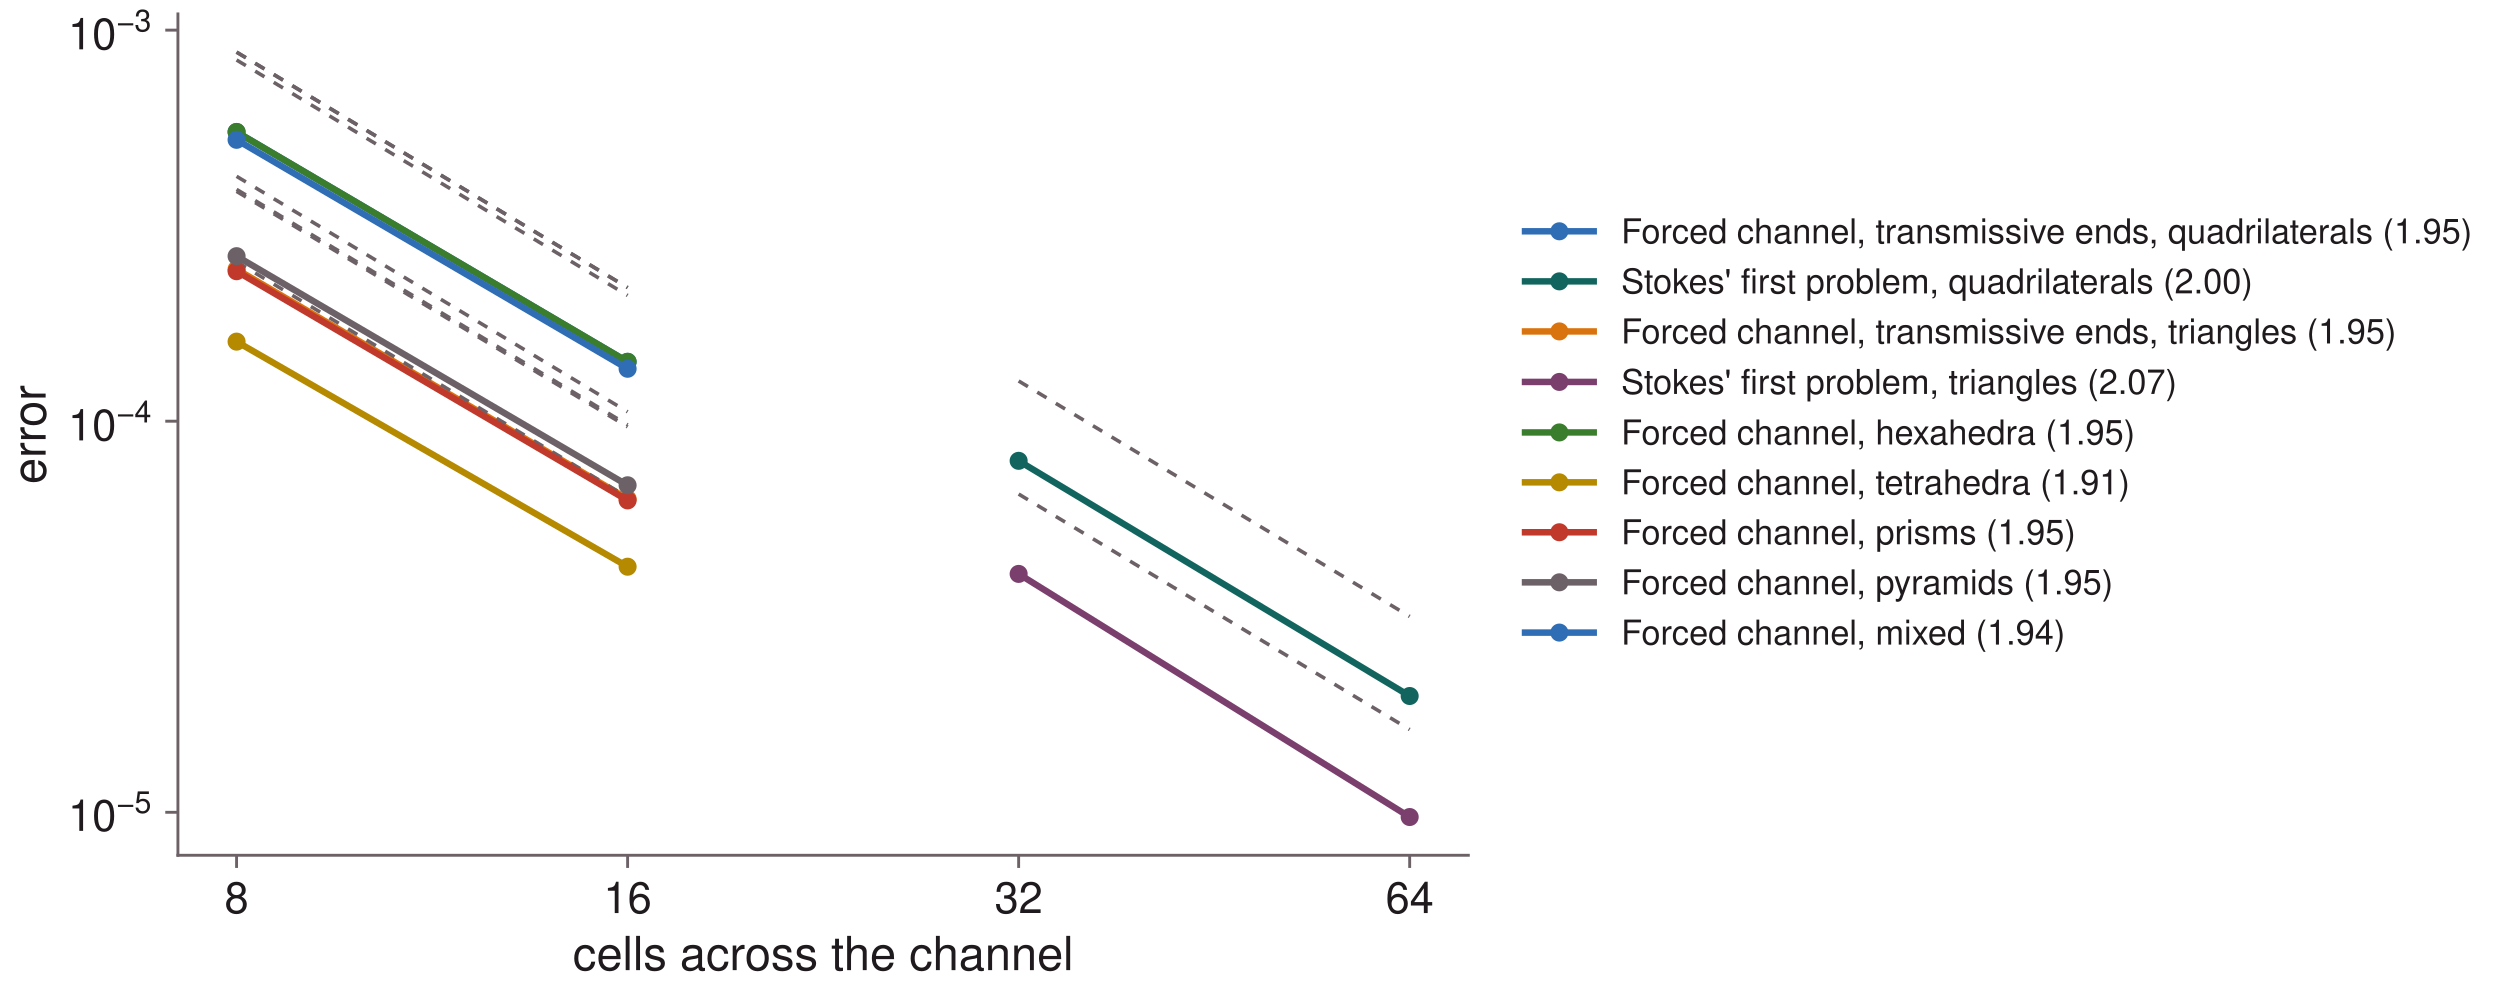
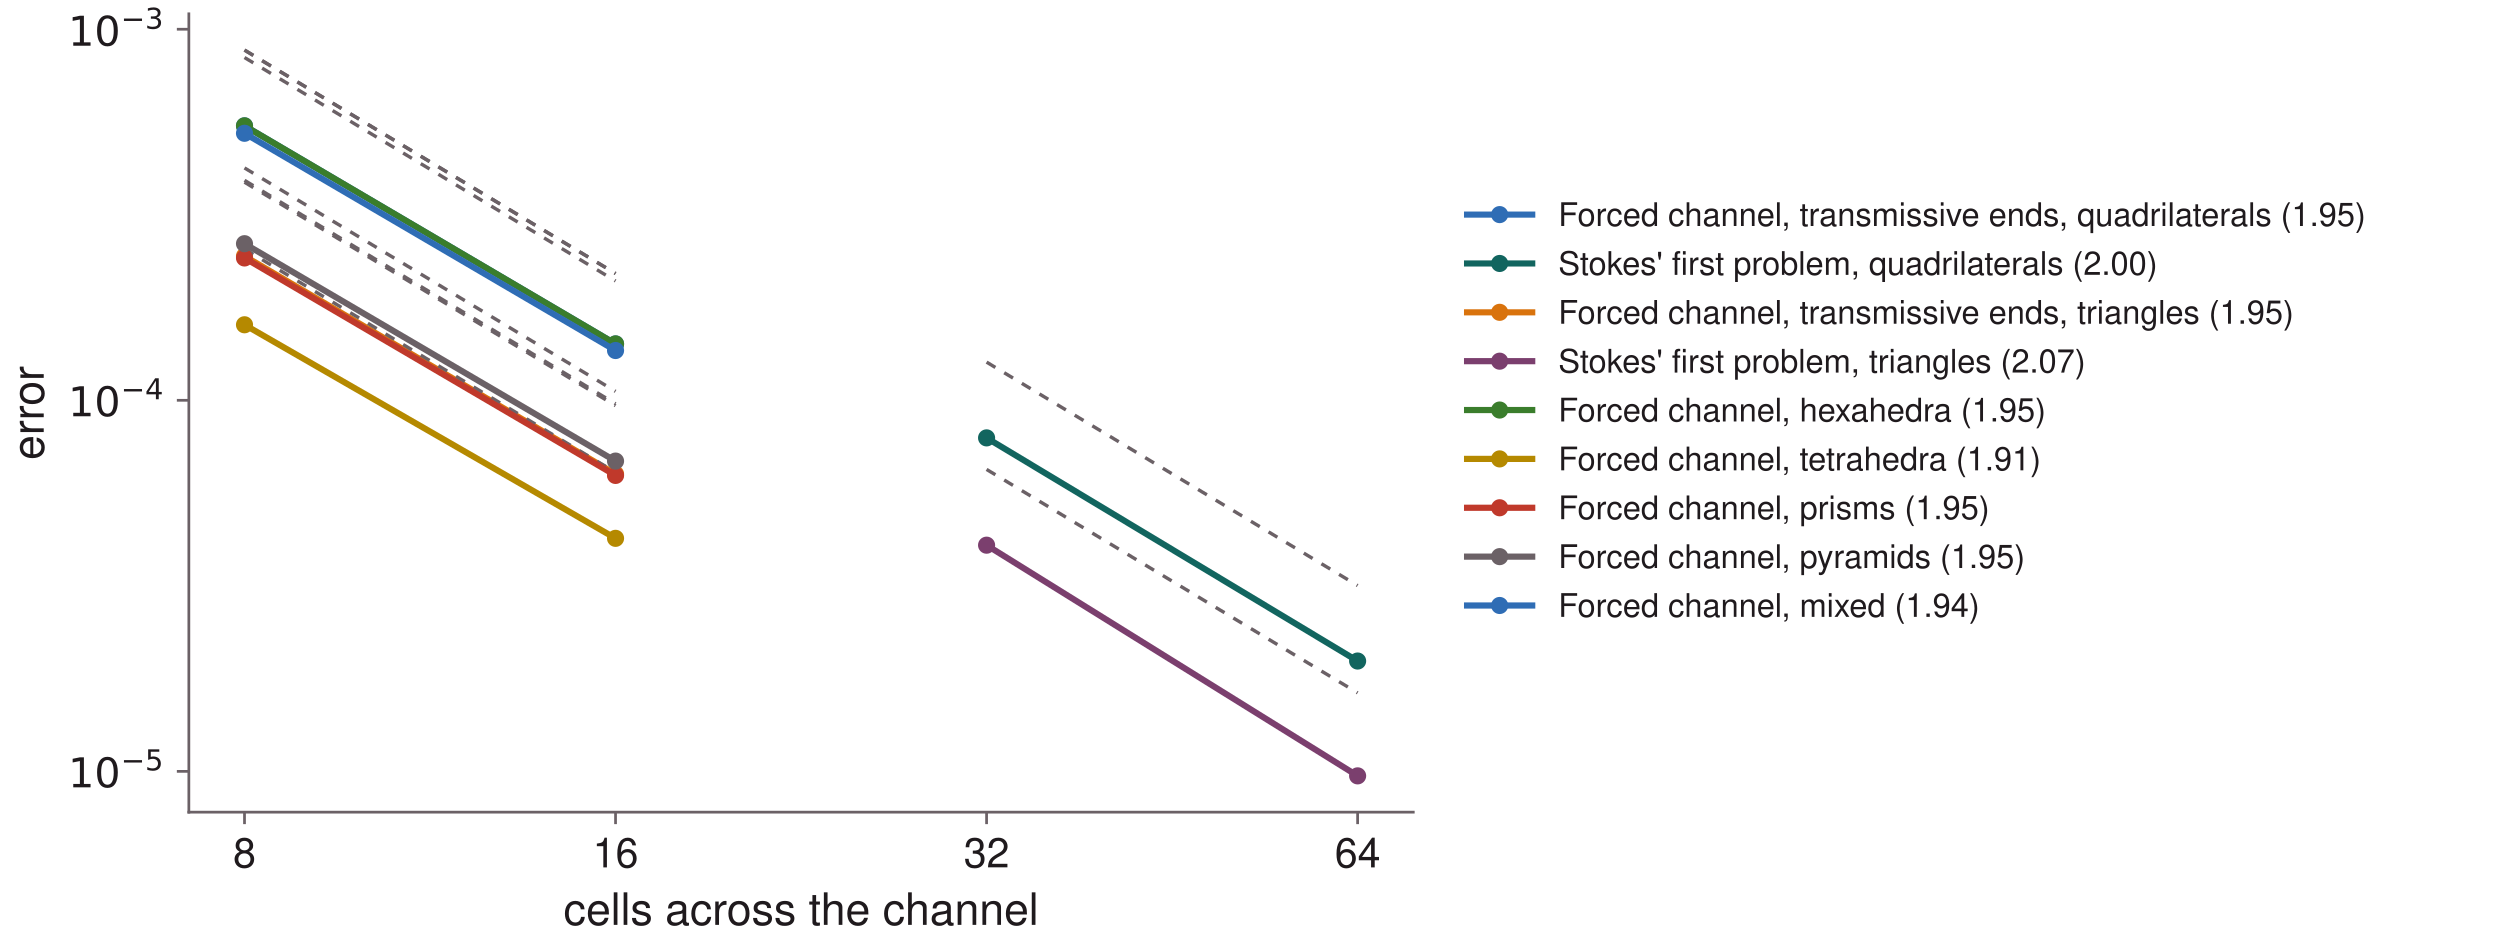
- <svg xmlns="http://www.w3.org/2000/svg" xmlns:xlink="http://www.w3.org/1999/xlink" width="691.872pt" height="273.573pt" viewBox="0 0 691.872 273.573" version="1.1">
+ <svg xmlns="http://www.w3.org/2000/svg" xmlns:xlink="http://www.w3.org/1999/xlink" width="729.158pt" height="275.756pt" viewBox="0 0 729.158 275.756" version="1.1">
  <defs>
    <style type="text/css">*{stroke-linejoin: round; stroke-linecap: butt}</style>
  </defs>
  <g id="figure_1">
    <g id="patch_1">
-       <path d="M 0 273.573  L 691.872 273.573  L 691.872 0  L 0 0  L 0 273.573  z " style="fill: none" />
+       <path d="M 0 275.756  L 729.158 275.756  L 729.158 0  L 0 0  L 0 275.756  z " style="fill: none" />
    </g>
    <g id="axes_1">
      <g id="patch_2">
-         <path d="M 49.239 236.695  L 406.359 236.695  L 406.359 3.847  L 49.239 3.847  L 49.239 236.695  z " style="fill: none" />
+         <path d="M 55.08 236.875  L 412.2 236.875  L 412.2 4.027  L 55.08 4.027  L 55.08 236.875  z " style="fill: none" />
      </g>
      <g id="matplotlib.axis_1">
        <g id="xtick_1">
          <g id="line2d_1">
            <defs>
              <path id="m103bd00e00" d="M 0 0  L 0 3.5  " style="stroke: #6b6166; stroke-width: 0.8" />
            </defs>
            <g>
-               <use xlink:href="#m103bd00e00" x="65.472" y="236.695" style="fill: #6b6166; stroke: #6b6166; stroke-width: 0.8" />
+               <use xlink:href="#m103bd00e00" x="71.313" y="236.875" style="fill: #6b6166; stroke: #6b6166; stroke-width: 0.8" />
            </g>
          </g>
          <g id="text_1">
-             <text style="font-size: 12px; font-family: 'Helvetica', 'Arial', 'DejaVu Sans'; text-anchor: middle; fill: #1f1a1d" x="65.472" y="252.695" transform="rotate(-0 65.47171 252.6953)">8</text>
+             <text style="font-size: 12px; font-family: 'Helvetica', 'Arial', 'DejaVu Sans'; text-anchor: middle; fill: #1f1a1d" x="71.313" y="252.992" transform="rotate(-0 71.31273 252.9925)">8</text>
          </g>
        </g>
        <g id="xtick_2">
          <g id="line2d_2">
            <g>
-               <use xlink:href="#m103bd00e00" x="173.69" y="236.695" style="fill: #6b6166; stroke: #6b6166; stroke-width: 0.8" />
+               <use xlink:href="#m103bd00e00" x="179.531" y="236.875" style="fill: #6b6166; stroke: #6b6166; stroke-width: 0.8" />
            </g>
          </g>
          <g id="text_2">
-             <text style="font-size: 12px; font-family: 'Helvetica', 'Arial', 'DejaVu Sans'; text-anchor: middle; fill: #1f1a1d" x="173.69" y="252.695" transform="rotate(-0 173.6899 252.6953)">16</text>
+             <text style="font-size: 12px; font-family: 'Helvetica', 'Arial', 'DejaVu Sans'; text-anchor: middle; fill: #1f1a1d" x="179.531" y="252.992" transform="rotate(-0 179.5309 252.9925)">16</text>
          </g>
        </g>
        <g id="xtick_3">
          <g id="line2d_3">
            <g>
-               <use xlink:href="#m103bd00e00" x="281.908" y="236.695" style="fill: #6b6166; stroke: #6b6166; stroke-width: 0.8" />
+               <use xlink:href="#m103bd00e00" x="287.749" y="236.875" style="fill: #6b6166; stroke: #6b6166; stroke-width: 0.8" />
            </g>
          </g>
          <g id="text_3">
-             <text style="font-size: 12px; font-family: 'Helvetica', 'Arial', 'DejaVu Sans'; text-anchor: middle; fill: #1f1a1d" x="281.908" y="252.695" transform="rotate(-0 281.9081 252.6953)">32</text>
+             <text style="font-size: 12px; font-family: 'Helvetica', 'Arial', 'DejaVu Sans'; text-anchor: middle; fill: #1f1a1d" x="287.749" y="252.992" transform="rotate(-0 287.7491 252.9925)">32</text>
          </g>
        </g>
        <g id="xtick_4">
          <g id="line2d_4">
            <g>
-               <use xlink:href="#m103bd00e00" x="390.126" y="236.695" style="fill: #6b6166; stroke: #6b6166; stroke-width: 0.8" />
+               <use xlink:href="#m103bd00e00" x="395.967" y="236.875" style="fill: #6b6166; stroke: #6b6166; stroke-width: 0.8" />
            </g>
          </g>
          <g id="text_4">
-             <text style="font-size: 12px; font-family: 'Helvetica', 'Arial', 'DejaVu Sans'; text-anchor: middle; fill: #1f1a1d" x="390.126" y="252.695" transform="rotate(-0 390.1263 252.6953)">64</text>
+             <text style="font-size: 12px; font-family: 'Helvetica', 'Arial', 'DejaVu Sans'; text-anchor: middle; fill: #1f1a1d" x="395.967" y="252.992" transform="rotate(-0 395.9673 252.9925)">64</text>
          </g>
        </g>
        <g id="text_5">
-           <text style="font-size: 13px; font-family: 'Helvetica', 'Arial', 'DejaVu Sans'; text-anchor: middle; fill: #1f1a1d" x="227.799" y="268.484" transform="rotate(-0 227.799 268.4843)">cells across the channel</text>
+           <text style="font-size: 13px; font-family: 'Helvetica', 'Arial', 'DejaVu Sans'; text-anchor: middle; fill: #1f1a1d" x="233.64" y="269.753" transform="rotate(-0 233.64 269.7533)">cells across the channel</text>
        </g>
      </g>
      <g id="matplotlib.axis_2">
        <g id="ytick_1">
          <g id="line2d_5">
            <defs>
              <path id="m89a3976786" d="M 0 0  L -3.5 0  " style="stroke: #6b6166; stroke-width: 0.8" />
            </defs>
            <g>
-               <use xlink:href="#m89a3976786" x="49.239" y="224.801" style="fill: #6b6166; stroke: #6b6166; stroke-width: 0.8" />
+               <use xlink:href="#m89a3976786" x="55.08" y="224.981" style="fill: #6b6166; stroke: #6b6166; stroke-width: 0.8" />
            </g>
          </g>
          <g id="text_6">
-             <g style="fill: #1f1a1d" transform="translate(18.83898 230.2005)">
+             <g style="fill: #1f1a1d" transform="translate(19.88 230.5605)">
              <text>
-                 <tspan x="0" y="-0.269" style="font-size: 12px; font-family: 'Helvetica'; fill: #1f1a1d">1</tspan>
-                 <tspan x="6.674" y="-0.269" style="font-size: 12px; font-family: 'Helvetica'; fill: #1f1a1d">0</tspan>
-                 <tspan x="13.463" y="-5.225" style="font-size: 8.4px; font-family: 'Helvetica'; fill: #1f1a1d">−</tspan>
-                 <tspan x="18.368" y="-5.225" style="font-size: 8.4px; font-family: 'Helvetica'; fill: #1f1a1d">5</tspan>
+                 <tspan x="0" y="-0.919" style="font-size: 12px; font-family: 'DejaVu Sans'; fill: #1f1a1d">1</tspan>
+                 <tspan x="7.635" y="-0.919" style="font-size: 12px; font-family: 'DejaVu Sans'; fill: #1f1a1d">0</tspan>
+                 <tspan x="15.384" y="-5.875" style="font-size: 8.4px; font-family: 'DejaVu Sans'; fill: #1f1a1d">−</tspan>
+                 <tspan x="22.423" y="-5.875" style="font-size: 8.4px; font-family: 'DejaVu Sans'; fill: #1f1a1d">5</tspan>
              </text>
            </g>
          </g>
        </g>
        <g id="ytick_2">
          <g id="line2d_6">
            <g>
-               <use xlink:href="#m89a3976786" x="49.239" y="116.57" style="fill: #6b6166; stroke: #6b6166; stroke-width: 0.8" />
+               <use xlink:href="#m89a3976786" x="55.08" y="116.75" style="fill: #6b6166; stroke: #6b6166; stroke-width: 0.8" />
            </g>
          </g>
          <g id="text_7">
-             <g style="fill: #1f1a1d" transform="translate(18.83898 122.0303)">
+             <g style="fill: #1f1a1d" transform="translate(19.88 122.3303)">
              <text>
-                 <tspan x="0" y="-0.149" style="font-size: 12px; font-family: 'Helvetica'; fill: #1f1a1d">1</tspan>
-                 <tspan x="6.674" y="-0.149" style="font-size: 12px; font-family: 'Helvetica'; fill: #1f1a1d">0</tspan>
-                 <tspan x="13.463" y="-5.105" style="font-size: 8.4px; font-family: 'Helvetica'; fill: #1f1a1d">−</tspan>
-                 <tspan x="18.368" y="-5.105" style="font-size: 8.4px; font-family: 'Helvetica'; fill: #1f1a1d">4</tspan>
+                 <tspan x="0" y="-0.919" style="font-size: 12px; font-family: 'DejaVu Sans'; fill: #1f1a1d">1</tspan>
+                 <tspan x="7.635" y="-0.919" style="font-size: 12px; font-family: 'DejaVu Sans'; fill: #1f1a1d">0</tspan>
+                 <tspan x="15.384" y="-5.875" style="font-size: 8.4px; font-family: 'DejaVu Sans'; fill: #1f1a1d">−</tspan>
+                 <tspan x="22.423" y="-5.875" style="font-size: 8.4px; font-family: 'DejaVu Sans'; fill: #1f1a1d">4</tspan>
              </text>
            </g>
          </g>
        </g>
        <g id="ytick_3">
          <g id="line2d_7">
            <g>
-               <use xlink:href="#m89a3976786" x="49.239" y="8.34" style="fill: #6b6166; stroke: #6b6166; stroke-width: 0.8" />
+               <use xlink:href="#m89a3976786" x="55.08" y="8.52" style="fill: #6b6166; stroke: #6b6166; stroke-width: 0.8" />
            </g>
          </g>
          <g id="text_8">
-             <g style="fill: #1f1a1d" transform="translate(18.83898 13.8)">
+             <g style="fill: #1f1a1d" transform="translate(19.88 14.16)">
              <text>
-                 <tspan x="0" y="-0.16" style="font-size: 12px; font-family: 'Helvetica'; fill: #1f1a1d">1</tspan>
-                 <tspan x="6.674" y="-0.16" style="font-size: 12px; font-family: 'Helvetica'; fill: #1f1a1d">0</tspan>
-                 <tspan x="13.463" y="-5.116" style="font-size: 8.4px; font-family: 'Helvetica'; fill: #1f1a1d">−</tspan>
-                 <tspan x="18.368" y="-5.116" style="font-size: 8.4px; font-family: 'Helvetica'; fill: #1f1a1d">3</tspan>
+                 <tspan x="0" y="-0.81" style="font-size: 12px; font-family: 'DejaVu Sans'; fill: #1f1a1d">1</tspan>
+                 <tspan x="7.635" y="-0.81" style="font-size: 12px; font-family: 'DejaVu Sans'; fill: #1f1a1d">0</tspan>
+                 <tspan x="15.384" y="-5.766" style="font-size: 8.4px; font-family: 'DejaVu Sans'; fill: #1f1a1d">−</tspan>
+                 <tspan x="22.423" y="-5.766" style="font-size: 8.4px; font-family: 'DejaVu Sans'; fill: #1f1a1d">3</tspan>
              </text>
            </g>
          </g>
        </g>
        <g id="text_9">
-           <text style="font-size: 13px; font-family: 'Helvetica', 'Arial', 'DejaVu Sans'; text-anchor: middle; fill: #1f1a1d" x="12.63" y="120.271" transform="rotate(-90 12.63 120.2713)">error</text>
+           <text style="font-size: 13px; font-family: 'Helvetica', 'Arial', 'DejaVu Sans'; text-anchor: middle; fill: #1f1a1d" x="12.757" y="120.451" transform="rotate(-90 12.75695 120.4513)">error</text>
        </g>
      </g>
      <g id="line2d_8">
-         <path d="M 65.472 14.431  L 173.69 79.592  " clip-path="url(#pfa97132519)" style="fill: none; stroke-dasharray: 3,3; stroke-dashoffset: 0; stroke: #6b6166" />
+         <path d="M 71.313 14.611  L 179.531 79.772  " clip-path="url(#p9ccb82d31f)" style="fill: none; stroke-dasharray: 3,3; stroke-dashoffset: 0; stroke: #6b6166" />
      </g>
      <g id="line2d_9">
-         <path d="M 65.472 36.523  L 173.69 100.13  " clip-path="url(#pfa97132519)" style="fill: none; stroke: #2f6db5; stroke-width: 1.8; stroke-linecap: square" />
+         <path d="M 71.313 36.703  L 179.531 100.31  " clip-path="url(#p9ccb82d31f)" style="fill: none; stroke: #2f6db5; stroke-width: 1.8; stroke-linecap: square" />
        <defs>
          <path id="m3e75f828fb" d="M 0 2  C 0.53 2 1.039 1.789 1.414 1.414  C 1.789 1.039 2 0.53 2 0  C 2 -0.53 1.789 -1.039 1.414 -1.414  C 1.039 -1.789 0.53 -2 0 -2  C -0.53 -2 -1.039 -1.789 -1.414 -1.414  C -1.789 -1.039 -2 -0.53 -2 0  C -2 0.53 -1.789 1.039 -1.414 1.414  C -1.039 1.789 -0.53 2 0 2  z " style="stroke: #2f6db5" />
        </defs>
-         <g clip-path="url(#pfa97132519)">
-           <use xlink:href="#m3e75f828fb" x="65.472" y="36.523" style="fill: #2f6db5; stroke: #2f6db5" />
-           <use xlink:href="#m3e75f828fb" x="173.69" y="100.13" style="fill: #2f6db5; stroke: #2f6db5" />
+         <g clip-path="url(#p9ccb82d31f)">
+           <use xlink:href="#m3e75f828fb" x="71.313" y="36.703" style="fill: #2f6db5; stroke: #2f6db5" />
+           <use xlink:href="#m3e75f828fb" x="179.531" y="100.31" style="fill: #2f6db5; stroke: #2f6db5" />
        </g>
      </g>
      <g id="line2d_10">
-         <path d="M 281.908 105.442  L 390.126 170.603  " clip-path="url(#pfa97132519)" style="fill: none; stroke-dasharray: 3,3; stroke-dashoffset: 0; stroke: #6b6166" />
+         <path d="M 287.749 105.622  L 395.967 170.783  " clip-path="url(#p9ccb82d31f)" style="fill: none; stroke-dasharray: 3,3; stroke-dashoffset: 0; stroke: #6b6166" />
      </g>
      <g id="line2d_11">
-         <path d="M 281.908 127.534  L 390.126 192.619  " clip-path="url(#pfa97132519)" style="fill: none; stroke: #12655f; stroke-width: 1.8; stroke-linecap: square" />
+         <path d="M 287.749 127.714  L 395.967 192.799  " clip-path="url(#p9ccb82d31f)" style="fill: none; stroke: #12655f; stroke-width: 1.8; stroke-linecap: square" />
        <defs>
          <path id="m86a96ea0e7" d="M 0 2  C 0.53 2 1.039 1.789 1.414 1.414  C 1.789 1.039 2 0.53 2 0  C 2 -0.53 1.789 -1.039 1.414 -1.414  C 1.039 -1.789 0.53 -2 0 -2  C -0.53 -2 -1.039 -1.789 -1.414 -1.414  C -1.789 -1.039 -2 -0.53 -2 0  C -2 0.53 -1.789 1.039 -1.414 1.414  C -1.039 1.789 -0.53 2 0 2  z " style="stroke: #12655f" />
        </defs>
-         <g clip-path="url(#pfa97132519)">
-           <use xlink:href="#m86a96ea0e7" x="281.908" y="127.534" style="fill: #12655f; stroke: #12655f" />
-           <use xlink:href="#m86a96ea0e7" x="390.126" y="192.619" style="fill: #12655f; stroke: #12655f" />
+         <g clip-path="url(#p9ccb82d31f)">
+           <use xlink:href="#m86a96ea0e7" x="287.749" y="127.714" style="fill: #12655f; stroke: #12655f" />
+           <use xlink:href="#m86a96ea0e7" x="395.967" y="192.799" style="fill: #12655f; stroke: #12655f" />
        </g>
      </g>
      <g id="line2d_12">
-         <path d="M 65.472 52.424  L 173.69 117.585  " clip-path="url(#pfa97132519)" style="fill: none; stroke-dasharray: 3,3; stroke-dashoffset: 0; stroke: #6b6166" />
+         <path d="M 71.313 52.604  L 179.531 117.765  " clip-path="url(#p9ccb82d31f)" style="fill: none; stroke-dasharray: 3,3; stroke-dashoffset: 0; stroke: #6b6166" />
      </g>
      <g id="line2d_13">
-         <path d="M 65.472 74.516  L 173.69 138.074  " clip-path="url(#pfa97132519)" style="fill: none; stroke: #d9730d; stroke-width: 1.8; stroke-linecap: square" />
+         <path d="M 71.313 74.696  L 179.531 138.254  " clip-path="url(#p9ccb82d31f)" style="fill: none; stroke: #d9730d; stroke-width: 1.8; stroke-linecap: square" />
        <defs>
          <path id="m9d39a3d127" d="M 0 2  C 0.53 2 1.039 1.789 1.414 1.414  C 1.789 1.039 2 0.53 2 0  C 2 -0.53 1.789 -1.039 1.414 -1.414  C 1.039 -1.789 0.53 -2 0 -2  C -0.53 -2 -1.039 -1.789 -1.414 -1.414  C -1.789 -1.039 -2 -0.53 -2 0  C -2 0.53 -1.789 1.039 -1.414 1.414  C -1.039 1.789 -0.53 2 0 2  z " style="stroke: #d9730d" />
        </defs>
-         <g clip-path="url(#pfa97132519)">
-           <use xlink:href="#m9d39a3d127" x="65.472" y="74.516" style="fill: #d9730d; stroke: #d9730d" />
-           <use xlink:href="#m9d39a3d127" x="173.69" y="138.074" style="fill: #d9730d; stroke: #d9730d" />
+         <g clip-path="url(#p9ccb82d31f)">
+           <use xlink:href="#m9d39a3d127" x="71.313" y="74.696" style="fill: #d9730d; stroke: #d9730d" />
+           <use xlink:href="#m9d39a3d127" x="179.531" y="138.254" style="fill: #d9730d; stroke: #d9730d" />
        </g>
      </g>
      <g id="line2d_14">
-         <path d="M 281.908 136.737  L 390.126 201.898  " clip-path="url(#pfa97132519)" style="fill: none; stroke-dasharray: 3,3; stroke-dashoffset: 0; stroke: #6b6166" />
+         <path d="M 287.749 136.917  L 395.967 202.078  " clip-path="url(#p9ccb82d31f)" style="fill: none; stroke-dasharray: 3,3; stroke-dashoffset: 0; stroke: #6b6166" />
      </g>
      <g id="line2d_15">
-         <path d="M 281.908 158.829  L 390.126 226.111  " clip-path="url(#pfa97132519)" style="fill: none; stroke: #7b3f6e; stroke-width: 1.8; stroke-linecap: square" />
+         <path d="M 287.749 159.009  L 395.967 226.291  " clip-path="url(#p9ccb82d31f)" style="fill: none; stroke: #7b3f6e; stroke-width: 1.8; stroke-linecap: square" />
        <defs>
          <path id="m72f4084d4a" d="M 0 2  C 0.53 2 1.039 1.789 1.414 1.414  C 1.789 1.039 2 0.53 2 0  C 2 -0.53 1.789 -1.039 1.414 -1.414  C 1.039 -1.789 0.53 -2 0 -2  C -0.53 -2 -1.039 -1.789 -1.414 -1.414  C -1.789 -1.039 -2 -0.53 -2 0  C -2 0.53 -1.789 1.039 -1.414 1.414  C -1.039 1.789 -0.53 2 0 2  z " style="stroke: #7b3f6e" />
        </defs>
-         <g clip-path="url(#pfa97132519)">
-           <use xlink:href="#m72f4084d4a" x="281.908" y="158.829" style="fill: #7b3f6e; stroke: #7b3f6e" />
-           <use xlink:href="#m72f4084d4a" x="390.126" y="226.111" style="fill: #7b3f6e; stroke: #7b3f6e" />
+         <g clip-path="url(#p9ccb82d31f)">
+           <use xlink:href="#m72f4084d4a" x="287.749" y="159.009" style="fill: #7b3f6e; stroke: #7b3f6e" />
+           <use xlink:href="#m72f4084d4a" x="395.967" y="226.291" style="fill: #7b3f6e; stroke: #7b3f6e" />
        </g>
      </g>
      <g id="line2d_16">
-         <path d="M 65.472 14.431  L 173.69 79.592  " clip-path="url(#pfa97132519)" style="fill: none; stroke-dasharray: 3,3; stroke-dashoffset: 0; stroke: #6b6166" />
+         <path d="M 71.313 14.611  L 179.531 79.772  " clip-path="url(#p9ccb82d31f)" style="fill: none; stroke-dasharray: 3,3; stroke-dashoffset: 0; stroke: #6b6166" />
      </g>
      <g id="line2d_17">
-         <path d="M 65.472 36.523  L 173.69 100.13  " clip-path="url(#pfa97132519)" style="fill: none; stroke: #3a7d2c; stroke-width: 1.8; stroke-linecap: square" />
+         <path d="M 71.313 36.703  L 179.531 100.31  " clip-path="url(#p9ccb82d31f)" style="fill: none; stroke: #3a7d2c; stroke-width: 1.8; stroke-linecap: square" />
        <defs>
          <path id="md9171aab7b" d="M 0 2  C 0.53 2 1.039 1.789 1.414 1.414  C 1.789 1.039 2 0.53 2 0  C 2 -0.53 1.789 -1.039 1.414 -1.414  C 1.039 -1.789 0.53 -2 0 -2  C -0.53 -2 -1.039 -1.789 -1.414 -1.414  C -1.789 -1.039 -2 -0.53 -2 0  C -2 0.53 -1.789 1.039 -1.414 1.414  C -1.039 1.789 -0.53 2 0 2  z " style="stroke: #3a7d2c" />
        </defs>
-         <g clip-path="url(#pfa97132519)">
-           <use xlink:href="#md9171aab7b" x="65.472" y="36.523" style="fill: #3a7d2c; stroke: #3a7d2c" />
-           <use xlink:href="#md9171aab7b" x="173.69" y="100.13" style="fill: #3a7d2c; stroke: #3a7d2c" />
+         <g clip-path="url(#p9ccb82d31f)">
+           <use xlink:href="#md9171aab7b" x="71.313" y="36.703" style="fill: #3a7d2c; stroke: #3a7d2c" />
+           <use xlink:href="#md9171aab7b" x="179.531" y="100.31" style="fill: #3a7d2c; stroke: #3a7d2c" />
        </g>
      </g>
      <g id="line2d_18">
-         <path d="M 65.472 72.453  L 173.69 137.614  " clip-path="url(#pfa97132519)" style="fill: none; stroke-dasharray: 3,3; stroke-dashoffset: 0; stroke: #6b6166" />
+         <path d="M 71.313 72.633  L 179.531 137.794  " clip-path="url(#p9ccb82d31f)" style="fill: none; stroke-dasharray: 3,3; stroke-dashoffset: 0; stroke: #6b6166" />
      </g>
      <g id="line2d_19">
-         <path d="M 65.472 94.545  L 173.69 156.835  " clip-path="url(#pfa97132519)" style="fill: none; stroke: #b58900; stroke-width: 1.8; stroke-linecap: square" />
+         <path d="M 71.313 94.725  L 179.531 157.015  " clip-path="url(#p9ccb82d31f)" style="fill: none; stroke: #b58900; stroke-width: 1.8; stroke-linecap: square" />
        <defs>
          <path id="mf941021924" d="M 0 2  C 0.53 2 1.039 1.789 1.414 1.414  C 1.789 1.039 2 0.53 2 0  C 2 -0.53 1.789 -1.039 1.414 -1.414  C 1.039 -1.789 0.53 -2 0 -2  C -0.53 -2 -1.039 -1.789 -1.414 -1.414  C -1.789 -1.039 -2 -0.53 -2 0  C -2 0.53 -1.789 1.039 -1.414 1.414  C -1.039 1.789 -0.53 2 0 2  z " style="stroke: #b58900" />
        </defs>
-         <g clip-path="url(#pfa97132519)">
-           <use xlink:href="#mf941021924" x="65.472" y="94.545" style="fill: #b58900; stroke: #b58900" />
-           <use xlink:href="#mf941021924" x="173.69" y="156.835" style="fill: #b58900; stroke: #b58900" />
+         <g clip-path="url(#p9ccb82d31f)">
+           <use xlink:href="#mf941021924" x="71.313" y="94.725" style="fill: #b58900; stroke: #b58900" />
+           <use xlink:href="#mf941021924" x="179.531" y="157.015" style="fill: #b58900; stroke: #b58900" />
        </g>
      </g>
      <g id="line2d_20">
-         <path d="M 65.472 52.969  L 173.69 118.13  " clip-path="url(#pfa97132519)" style="fill: none; stroke-dasharray: 3,3; stroke-dashoffset: 0; stroke: #6b6166" />
+         <path d="M 71.313 53.149  L 179.531 118.31  " clip-path="url(#p9ccb82d31f)" style="fill: none; stroke-dasharray: 3,3; stroke-dashoffset: 0; stroke: #6b6166" />
      </g>
      <g id="line2d_21">
-         <path d="M 65.472 75.061  L 173.69 138.486  " clip-path="url(#pfa97132519)" style="fill: none; stroke: #c0392b; stroke-width: 1.8; stroke-linecap: square" />
+         <path d="M 71.313 75.241  L 179.531 138.666  " clip-path="url(#p9ccb82d31f)" style="fill: none; stroke: #c0392b; stroke-width: 1.8; stroke-linecap: square" />
        <defs>
          <path id="md1334514eb" d="M 0 2  C 0.53 2 1.039 1.789 1.414 1.414  C 1.789 1.039 2 0.53 2 0  C 2 -0.53 1.789 -1.039 1.414 -1.414  C 1.039 -1.789 0.53 -2 0 -2  C -0.53 -2 -1.039 -1.789 -1.414 -1.414  C -1.789 -1.039 -2 -0.53 -2 0  C -2 0.53 -1.789 1.039 -1.414 1.414  C -1.039 1.789 -0.53 2 0 2  z " style="stroke: #c0392b" />
        </defs>
-         <g clip-path="url(#pfa97132519)">
-           <use xlink:href="#md1334514eb" x="65.472" y="75.061" style="fill: #c0392b; stroke: #c0392b" />
-           <use xlink:href="#md1334514eb" x="173.69" y="138.486" style="fill: #c0392b; stroke: #c0392b" />
+         <g clip-path="url(#p9ccb82d31f)">
+           <use xlink:href="#md1334514eb" x="71.313" y="75.241" style="fill: #c0392b; stroke: #c0392b" />
+           <use xlink:href="#md1334514eb" x="179.531" y="138.666" style="fill: #c0392b; stroke: #c0392b" />
        </g>
      </g>
      <g id="line2d_22">
-         <path d="M 65.472 48.803  L 173.69 113.964  " clip-path="url(#pfa97132519)" style="fill: none; stroke-dasharray: 3,3; stroke-dashoffset: 0; stroke: #6b6166" />
+         <path d="M 71.313 48.983  L 179.531 114.144  " clip-path="url(#p9ccb82d31f)" style="fill: none; stroke-dasharray: 3,3; stroke-dashoffset: 0; stroke: #6b6166" />
      </g>
      <g id="line2d_23">
-         <path d="M 65.472 70.895  L 173.69 134.3  " clip-path="url(#pfa97132519)" style="fill: none; stroke: #6b6166; stroke-width: 1.8; stroke-linecap: square" />
+         <path d="M 71.313 71.075  L 179.531 134.48  " clip-path="url(#p9ccb82d31f)" style="fill: none; stroke: #6b6166; stroke-width: 1.8; stroke-linecap: square" />
        <defs>
          <path id="me3a4b1a18f" d="M 0 2  C 0.53 2 1.039 1.789 1.414 1.414  C 1.789 1.039 2 0.53 2 0  C 2 -0.53 1.789 -1.039 1.414 -1.414  C 1.039 -1.789 0.53 -2 0 -2  C -0.53 -2 -1.039 -1.789 -1.414 -1.414  C -1.789 -1.039 -2 -0.53 -2 0  C -2 0.53 -1.789 1.039 -1.414 1.414  C -1.039 1.789 -0.53 2 0 2  z " style="stroke: #6b6166" />
        </defs>
-         <g clip-path="url(#pfa97132519)">
-           <use xlink:href="#me3a4b1a18f" x="65.472" y="70.895" style="fill: #6b6166; stroke: #6b6166" />
-           <use xlink:href="#me3a4b1a18f" x="173.69" y="134.3" style="fill: #6b6166; stroke: #6b6166" />
+         <g clip-path="url(#p9ccb82d31f)">
+           <use xlink:href="#me3a4b1a18f" x="71.313" y="71.075" style="fill: #6b6166; stroke: #6b6166" />
+           <use xlink:href="#me3a4b1a18f" x="179.531" y="134.48" style="fill: #6b6166; stroke: #6b6166" />
        </g>
      </g>
      <g id="line2d_24">
-         <path d="M 65.472 16.603  L 173.69 81.765  " clip-path="url(#pfa97132519)" style="fill: none; stroke-dasharray: 3,3; stroke-dashoffset: 0; stroke: #6b6166" />
+         <path d="M 71.313 16.783  L 179.531 81.945  " clip-path="url(#p9ccb82d31f)" style="fill: none; stroke-dasharray: 3,3; stroke-dashoffset: 0; stroke: #6b6166" />
      </g>
      <g id="line2d_25">
-         <path d="M 65.472 38.695  L 173.69 102.053  " clip-path="url(#pfa97132519)" style="fill: none; stroke: #2f6db5; stroke-width: 1.8; stroke-linecap: square" />
-         <g clip-path="url(#pfa97132519)">
-           <use xlink:href="#m3e75f828fb" x="65.472" y="38.695" style="fill: #2f6db5; stroke: #2f6db5" />
-           <use xlink:href="#m3e75f828fb" x="173.69" y="102.053" style="fill: #2f6db5; stroke: #2f6db5" />
+         <path d="M 71.313 38.875  L 179.531 102.233  " clip-path="url(#p9ccb82d31f)" style="fill: none; stroke: #2f6db5; stroke-width: 1.8; stroke-linecap: square" />
+         <g clip-path="url(#p9ccb82d31f)">
+           <use xlink:href="#m3e75f828fb" x="71.313" y="38.875" style="fill: #2f6db5; stroke: #2f6db5" />
+           <use xlink:href="#m3e75f828fb" x="179.531" y="102.233" style="fill: #2f6db5; stroke: #2f6db5" />
        </g>
      </g>
      <g id="patch_3">
-         <path d="M 49.239 236.695  L 49.239 3.847  " style="fill: none; stroke: #6b6166; stroke-width: 0.8; stroke-linejoin: miter; stroke-linecap: square" />
+         <path d="M 55.08 236.875  L 55.08 4.027  " style="fill: none; stroke: #6b6166; stroke-width: 0.8; stroke-linejoin: miter; stroke-linecap: square" />
      </g>
      <g id="patch_4">
-         <path d="M 49.239 236.695  L 406.359 236.695  " style="fill: none; stroke: #6b6166; stroke-width: 0.8; stroke-linejoin: miter; stroke-linecap: square" />
+         <path d="M 55.08 236.875  L 412.2 236.875  " style="fill: none; stroke: #6b6166; stroke-width: 0.8; stroke-linejoin: miter; stroke-linecap: square" />
      </g>
      <g id="legend_1">
        <g id="line2d_26">
-           <path d="M 422.051 64.011  L 431.551 64.011  L 441.051 64.011  " style="fill: none; stroke: #2f6db5; stroke-width: 1.8; stroke-linecap: square" />
-           <g>
-             <use xlink:href="#m3e75f828fb" x="431.551" y="64.011" style="fill: #2f6db5; stroke: #2f6db5" />
+           <path d="M 427.892 62.591  L 437.392 62.591  L 446.892 62.591  " style="fill: none; stroke: #2f6db5; stroke-width: 1.8; stroke-linecap: square" />
+           <g>
+             <use xlink:href="#m3e75f828fb" x="437.392" y="62.591" style="fill: #2f6db5; stroke: #2f6db5" />
          </g>
        </g>
        <g id="text_10">
-           <text style="font-size: 9.5px; font-family: 'Helvetica', 'Arial', 'DejaVu Sans'; text-anchor: start; fill: #1f1a1d" x="448.651" y="67.336" transform="rotate(-0 448.6514 67.3355)">Forced channel, transmissive ends, quadrilaterals (1.95)</text>
+           <text style="font-size: 9.5px; font-family: 'Helvetica', 'Arial', 'DejaVu Sans'; text-anchor: start; fill: #1f1a1d" x="454.492" y="65.916" transform="rotate(-0 454.4924 65.91646)">Forced channel, transmissive ends, quadrilaterals (1.95)</text>
        </g>
        <g id="line2d_27">
-           <path d="M 422.051 77.866  L 431.551 77.866  L 441.051 77.866  " style="fill: none; stroke: #12655f; stroke-width: 1.8; stroke-linecap: square" />
-           <g>
-             <use xlink:href="#m86a96ea0e7" x="431.551" y="77.866" style="fill: #12655f; stroke: #12655f" />
+           <path d="M 427.892 76.842  L 437.392 76.842  L 446.892 76.842  " style="fill: none; stroke: #12655f; stroke-width: 1.8; stroke-linecap: square" />
+           <g>
+             <use xlink:href="#m86a96ea0e7" x="437.392" y="76.842" style="fill: #12655f; stroke: #12655f" />
          </g>
        </g>
        <g id="text_11">
-           <text style="font-size: 9.5px; font-family: 'Helvetica', 'Arial', 'DejaVu Sans'; text-anchor: start; fill: #1f1a1d" x="448.651" y="81.191" transform="rotate(-0 448.6514 81.19066)">Stokes' first problem, quadrilaterals (2.00)</text>
+           <text style="font-size: 9.5px; font-family: 'Helvetica', 'Arial', 'DejaVu Sans'; text-anchor: start; fill: #1f1a1d" x="454.492" y="80.167" transform="rotate(-0 454.4924 80.1672)">Stokes' first problem, quadrilaterals (2.00)</text>
        </g>
        <g id="line2d_28">
-           <path d="M 422.051 91.721  L 431.551 91.721  L 441.051 91.721  " style="fill: none; stroke: #d9730d; stroke-width: 1.8; stroke-linecap: square" />
-           <g>
-             <use xlink:href="#m9d39a3d127" x="431.551" y="91.721" style="fill: #d9730d; stroke: #d9730d" />
+           <path d="M 427.892 91.093  L 437.392 91.093  L 446.892 91.093  " style="fill: none; stroke: #d9730d; stroke-width: 1.8; stroke-linecap: square" />
+           <g>
+             <use xlink:href="#m9d39a3d127" x="437.392" y="91.093" style="fill: #d9730d; stroke: #d9730d" />
          </g>
        </g>
        <g id="text_12">
-           <text style="font-size: 9.5px; font-family: 'Helvetica', 'Arial', 'DejaVu Sans'; text-anchor: start; fill: #1f1a1d" x="448.651" y="95.046" transform="rotate(-0 448.6514 95.04582)">Forced channel, transmissive ends, triangles (1.95)</text>
+           <text style="font-size: 9.5px; font-family: 'Helvetica', 'Arial', 'DejaVu Sans'; text-anchor: start; fill: #1f1a1d" x="454.492" y="94.418" transform="rotate(-0 454.4924 94.41794)">Forced channel, transmissive ends, triangles (1.95)</text>
        </g>
        <g id="line2d_29">
-           <path d="M 422.051 105.698  L 431.551 105.698  L 441.051 105.698  " style="fill: none; stroke: #7b3f6e; stroke-width: 1.8; stroke-linecap: square" />
-           <g>
-             <use xlink:href="#m72f4084d4a" x="431.551" y="105.698" style="fill: #7b3f6e; stroke: #7b3f6e" />
+           <path d="M 427.892 105.344  L 437.392 105.344  L 446.892 105.344  " style="fill: none; stroke: #7b3f6e; stroke-width: 1.8; stroke-linecap: square" />
+           <g>
+             <use xlink:href="#m72f4084d4a" x="437.392" y="105.344" style="fill: #7b3f6e; stroke: #7b3f6e" />
          </g>
        </g>
        <g id="text_13">
-           <text style="font-size: 9.5px; font-family: 'Helvetica', 'Arial', 'DejaVu Sans'; text-anchor: start; fill: #1f1a1d" x="448.651" y="109.023" transform="rotate(-0 448.6514 109.0227)">Stokes' first problem, triangles (2.07)</text>
+           <text style="font-size: 9.5px; font-family: 'Helvetica', 'Arial', 'DejaVu Sans'; text-anchor: start; fill: #1f1a1d" x="454.492" y="108.669" transform="rotate(-0 454.4924 108.6687)">Stokes' first problem, triangles (2.07)</text>
        </g>
        <g id="line2d_30">
-           <path d="M 422.051 119.675  L 431.551 119.675  L 441.051 119.675  " style="fill: none; stroke: #3a7d2c; stroke-width: 1.8; stroke-linecap: square" />
-           <g>
-             <use xlink:href="#md9171aab7b" x="431.551" y="119.675" style="fill: #3a7d2c; stroke: #3a7d2c" />
+           <path d="M 427.892 119.594  L 437.392 119.594  L 446.892 119.594  " style="fill: none; stroke: #3a7d2c; stroke-width: 1.8; stroke-linecap: square" />
+           <g>
+             <use xlink:href="#md9171aab7b" x="437.392" y="119.594" style="fill: #3a7d2c; stroke: #3a7d2c" />
          </g>
        </g>
        <g id="text_14">
-           <text style="font-size: 9.5px; font-family: 'Helvetica', 'Arial', 'DejaVu Sans'; text-anchor: start; fill: #1f1a1d" x="448.651" y="123" transform="rotate(-0 448.6514 122.9996)">Forced channel, hexahedra (1.95)</text>
+           <text style="font-size: 9.5px; font-family: 'Helvetica', 'Arial', 'DejaVu Sans'; text-anchor: start; fill: #1f1a1d" x="454.492" y="122.919" transform="rotate(-0 454.4924 122.9194)">Forced channel, hexahedra (1.95)</text>
        </g>
        <g id="line2d_31">
-           <path d="M 422.051 133.488  L 431.551 133.488  L 441.051 133.488  " style="fill: none; stroke: #b58900; stroke-width: 1.8; stroke-linecap: square" />
-           <g>
-             <use xlink:href="#mf941021924" x="431.551" y="133.488" style="fill: #b58900; stroke: #b58900" />
+           <path d="M 427.892 133.845  L 437.392 133.845  L 446.892 133.845  " style="fill: none; stroke: #b58900; stroke-width: 1.8; stroke-linecap: square" />
+           <g>
+             <use xlink:href="#mf941021924" x="437.392" y="133.845" style="fill: #b58900; stroke: #b58900" />
          </g>
        </g>
        <g id="text_15">
-           <text style="font-size: 9.5px; font-family: 'Helvetica', 'Arial', 'DejaVu Sans'; text-anchor: start; fill: #1f1a1d" x="448.651" y="136.813" transform="rotate(-0 448.6514 136.8132)">Forced channel, tetrahedra (1.91)</text>
+           <text style="font-size: 9.5px; font-family: 'Helvetica', 'Arial', 'DejaVu Sans'; text-anchor: start; fill: #1f1a1d" x="454.492" y="137.17" transform="rotate(-0 454.4924 137.1702)">Forced channel, tetrahedra (1.91)</text>
        </g>
        <g id="line2d_32">
-           <path d="M 422.051 147.302  L 431.551 147.302  L 441.051 147.302  " style="fill: none; stroke: #c0392b; stroke-width: 1.8; stroke-linecap: square" />
-           <g>
-             <use xlink:href="#md1334514eb" x="431.551" y="147.302" style="fill: #c0392b; stroke: #c0392b" />
+           <path d="M 427.892 148.096  L 437.392 148.096  L 446.892 148.096  " style="fill: none; stroke: #c0392b; stroke-width: 1.8; stroke-linecap: square" />
+           <g>
+             <use xlink:href="#md1334514eb" x="437.392" y="148.096" style="fill: #c0392b; stroke: #c0392b" />
          </g>
        </g>
        <g id="text_16">
-           <text style="font-size: 9.5px; font-family: 'Helvetica', 'Arial', 'DejaVu Sans'; text-anchor: start; fill: #1f1a1d" x="448.651" y="150.627" transform="rotate(-0 448.6514 150.6268)">Forced channel, prisms (1.95)</text>
+           <text style="font-size: 9.5px; font-family: 'Helvetica', 'Arial', 'DejaVu Sans'; text-anchor: start; fill: #1f1a1d" x="454.492" y="151.421" transform="rotate(-0 454.4924 151.4209)">Forced channel, prisms (1.95)</text>
        </g>
        <g id="line2d_33">
-           <path d="M 422.051 161.157  L 431.551 161.157  L 441.051 161.157  " style="fill: none; stroke: #6b6166; stroke-width: 1.8; stroke-linecap: square" />
-           <g>
-             <use xlink:href="#me3a4b1a18f" x="431.551" y="161.157" style="fill: #6b6166; stroke: #6b6166" />
+           <path d="M 427.892 162.347  L 437.392 162.347  L 446.892 162.347  " style="fill: none; stroke: #6b6166; stroke-width: 1.8; stroke-linecap: square" />
+           <g>
+             <use xlink:href="#me3a4b1a18f" x="437.392" y="162.347" style="fill: #6b6166; stroke: #6b6166" />
          </g>
        </g>
        <g id="text_17">
-           <text style="font-size: 9.5px; font-family: 'Helvetica', 'Arial', 'DejaVu Sans'; text-anchor: start; fill: #1f1a1d" x="448.651" y="164.482" transform="rotate(-0 448.6514 164.4819)">Forced channel, pyramids (1.95)</text>
+           <text style="font-size: 9.5px; font-family: 'Helvetica', 'Arial', 'DejaVu Sans'; text-anchor: start; fill: #1f1a1d" x="454.492" y="165.672" transform="rotate(-0 454.4924 165.6717)">Forced channel, pyramids (1.95)</text>
        </g>
        <g id="line2d_34">
-           <path d="M 422.051 175.068  L 431.551 175.068  L 441.051 175.068  " style="fill: none; stroke: #2f6db5; stroke-width: 1.8; stroke-linecap: square" />
-           <g>
-             <use xlink:href="#m3e75f828fb" x="431.551" y="175.068" style="fill: #2f6db5; stroke: #2f6db5" />
+           <path d="M 427.892 176.597  L 437.392 176.597  L 446.892 176.597  " style="fill: none; stroke: #2f6db5; stroke-width: 1.8; stroke-linecap: square" />
+           <g>
+             <use xlink:href="#m3e75f828fb" x="437.392" y="176.597" style="fill: #2f6db5; stroke: #2f6db5" />
          </g>
        </g>
        <g id="text_18">
-           <text style="font-size: 9.5px; font-family: 'Helvetica', 'Arial', 'DejaVu Sans'; text-anchor: start; fill: #1f1a1d" x="448.651" y="178.393" transform="rotate(-0 448.6514 178.3935)">Forced channel, mixed (1.94)</text>
+           <text style="font-size: 9.5px; font-family: 'Helvetica', 'Arial', 'DejaVu Sans'; text-anchor: start; fill: #1f1a1d" x="454.492" y="179.922" transform="rotate(-0 454.4924 179.9224)">Forced channel, mixed (1.94)</text>
        </g>
      </g>
    </g>
  </g>
  <defs>
-     <clipPath id="pfa97132519">
-       <rect x="49.239" y="3.847" width="357.12" height="232.848" />
+     <clipPath id="p9ccb82d31f">
+       <rect x="55.08" y="4.027" width="357.12" height="232.848" />
    </clipPath>
  </defs>
</svg>
